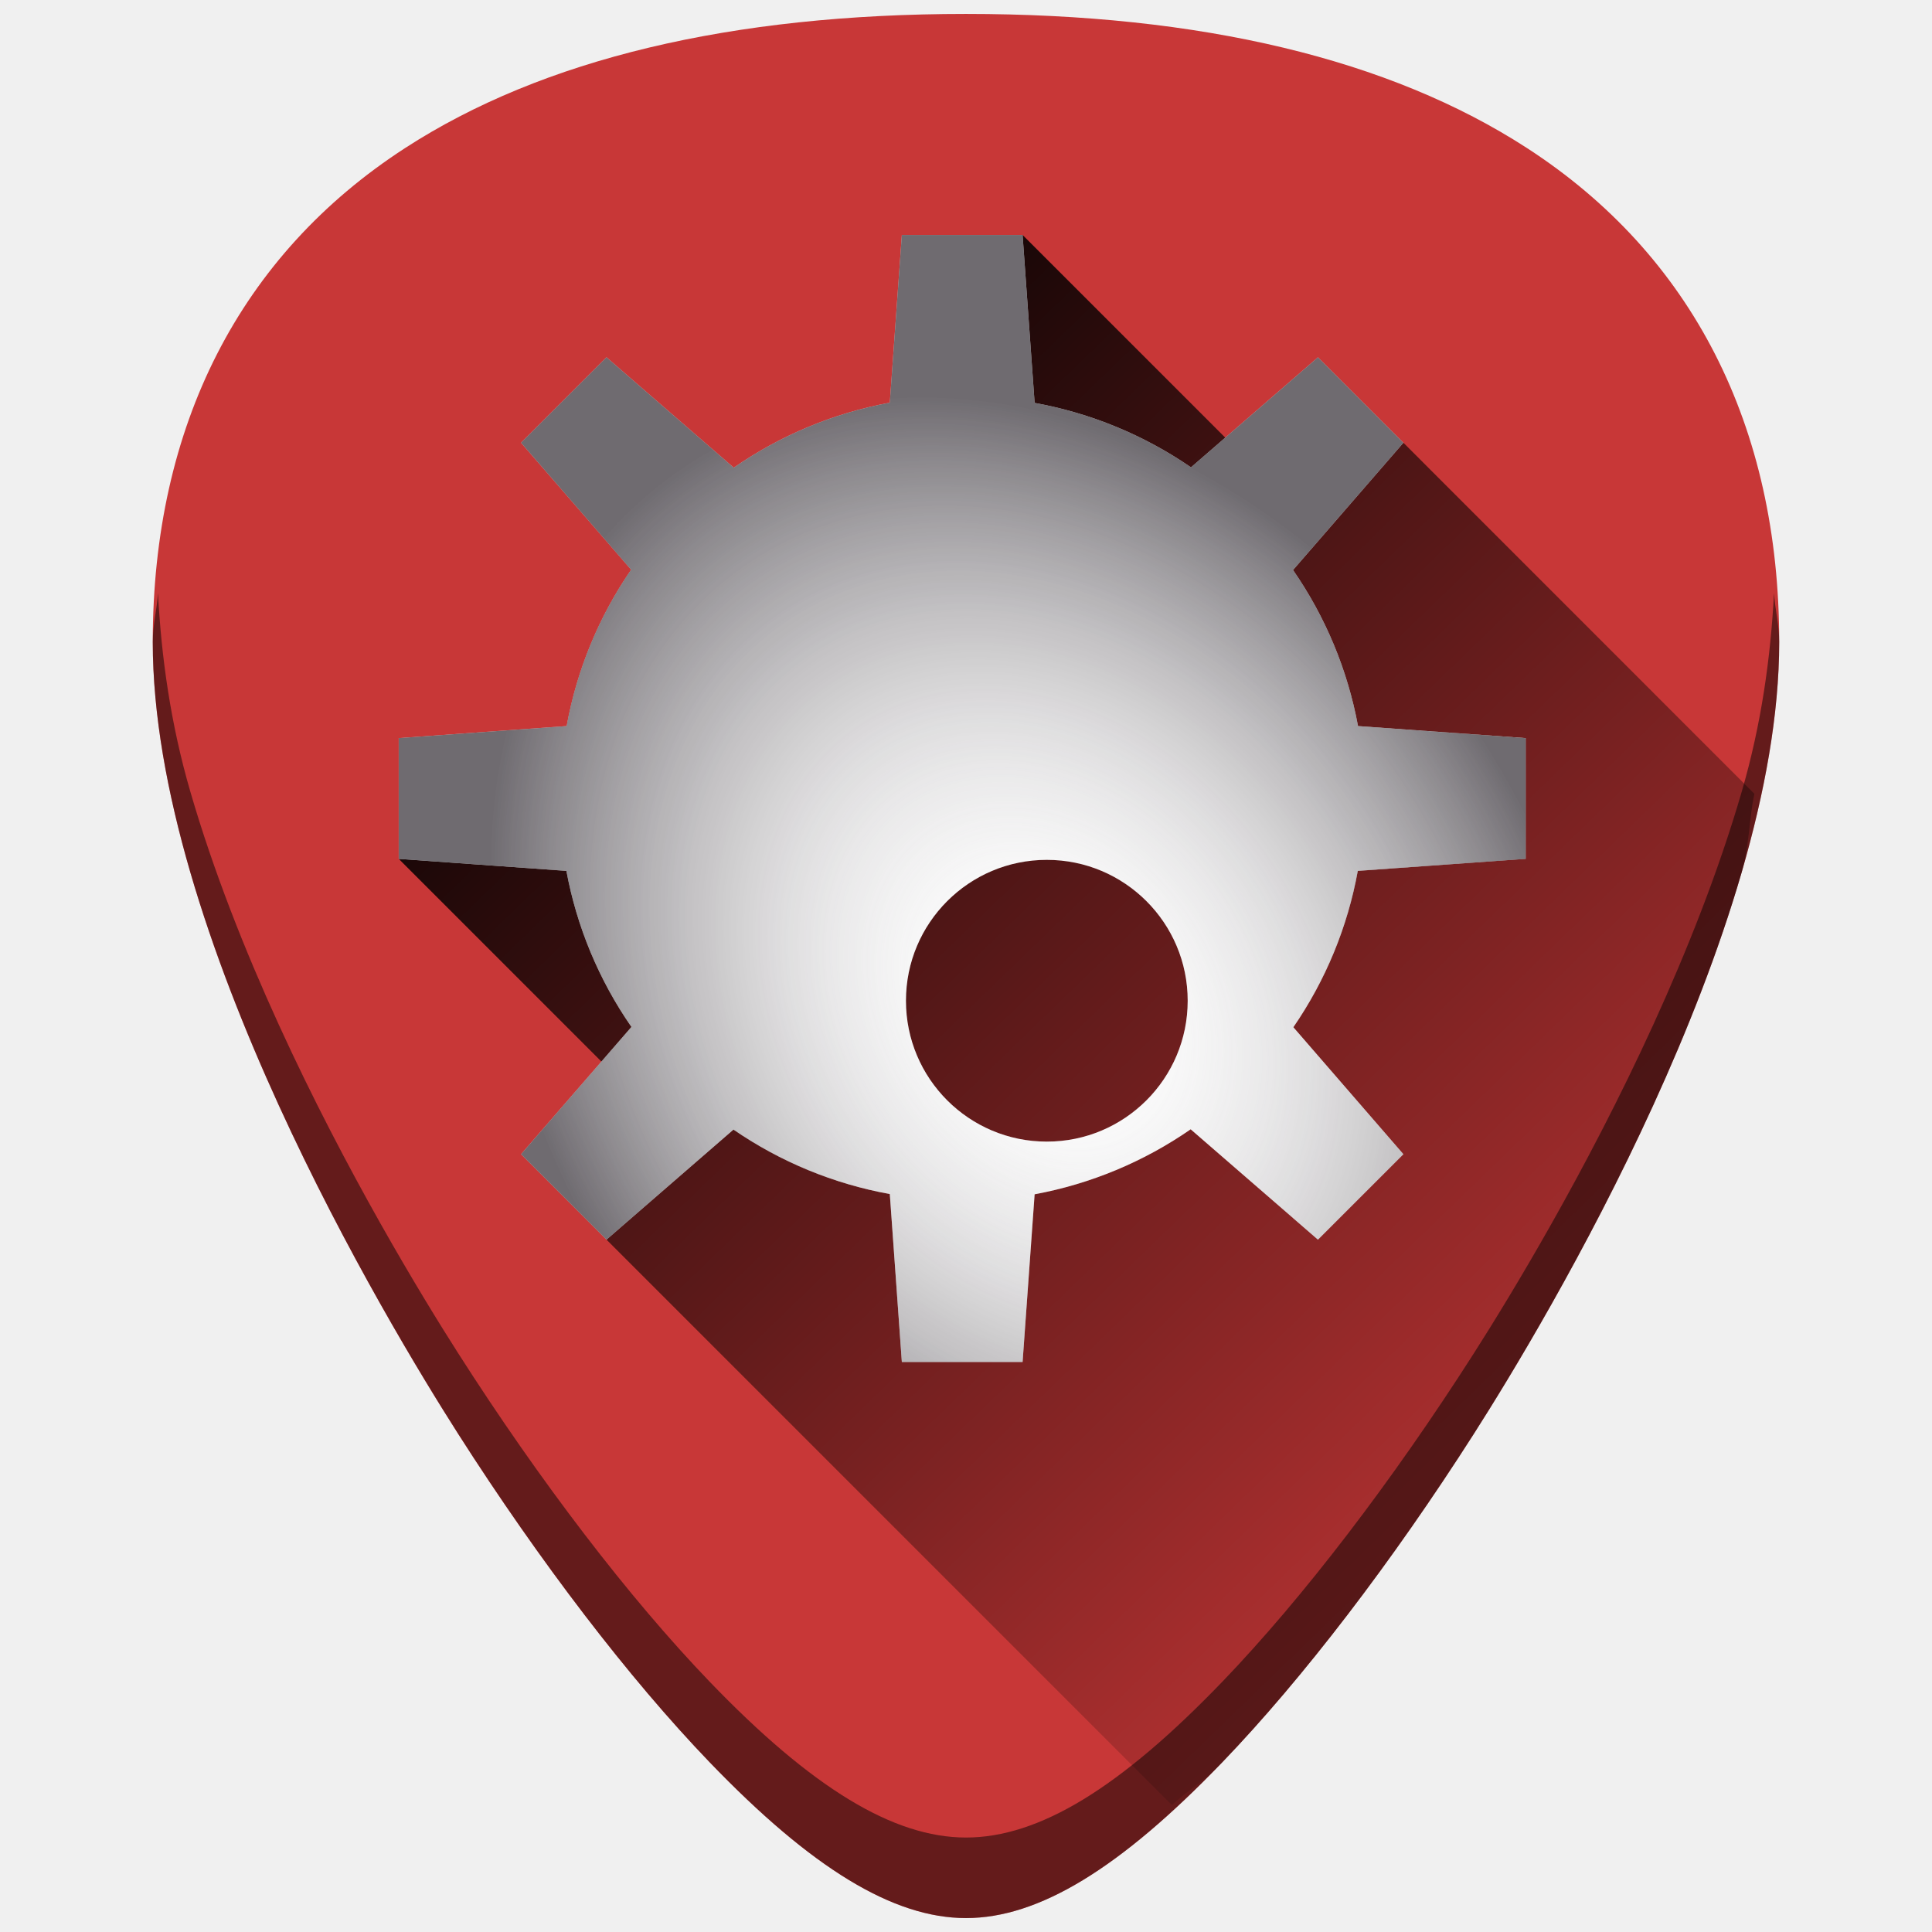
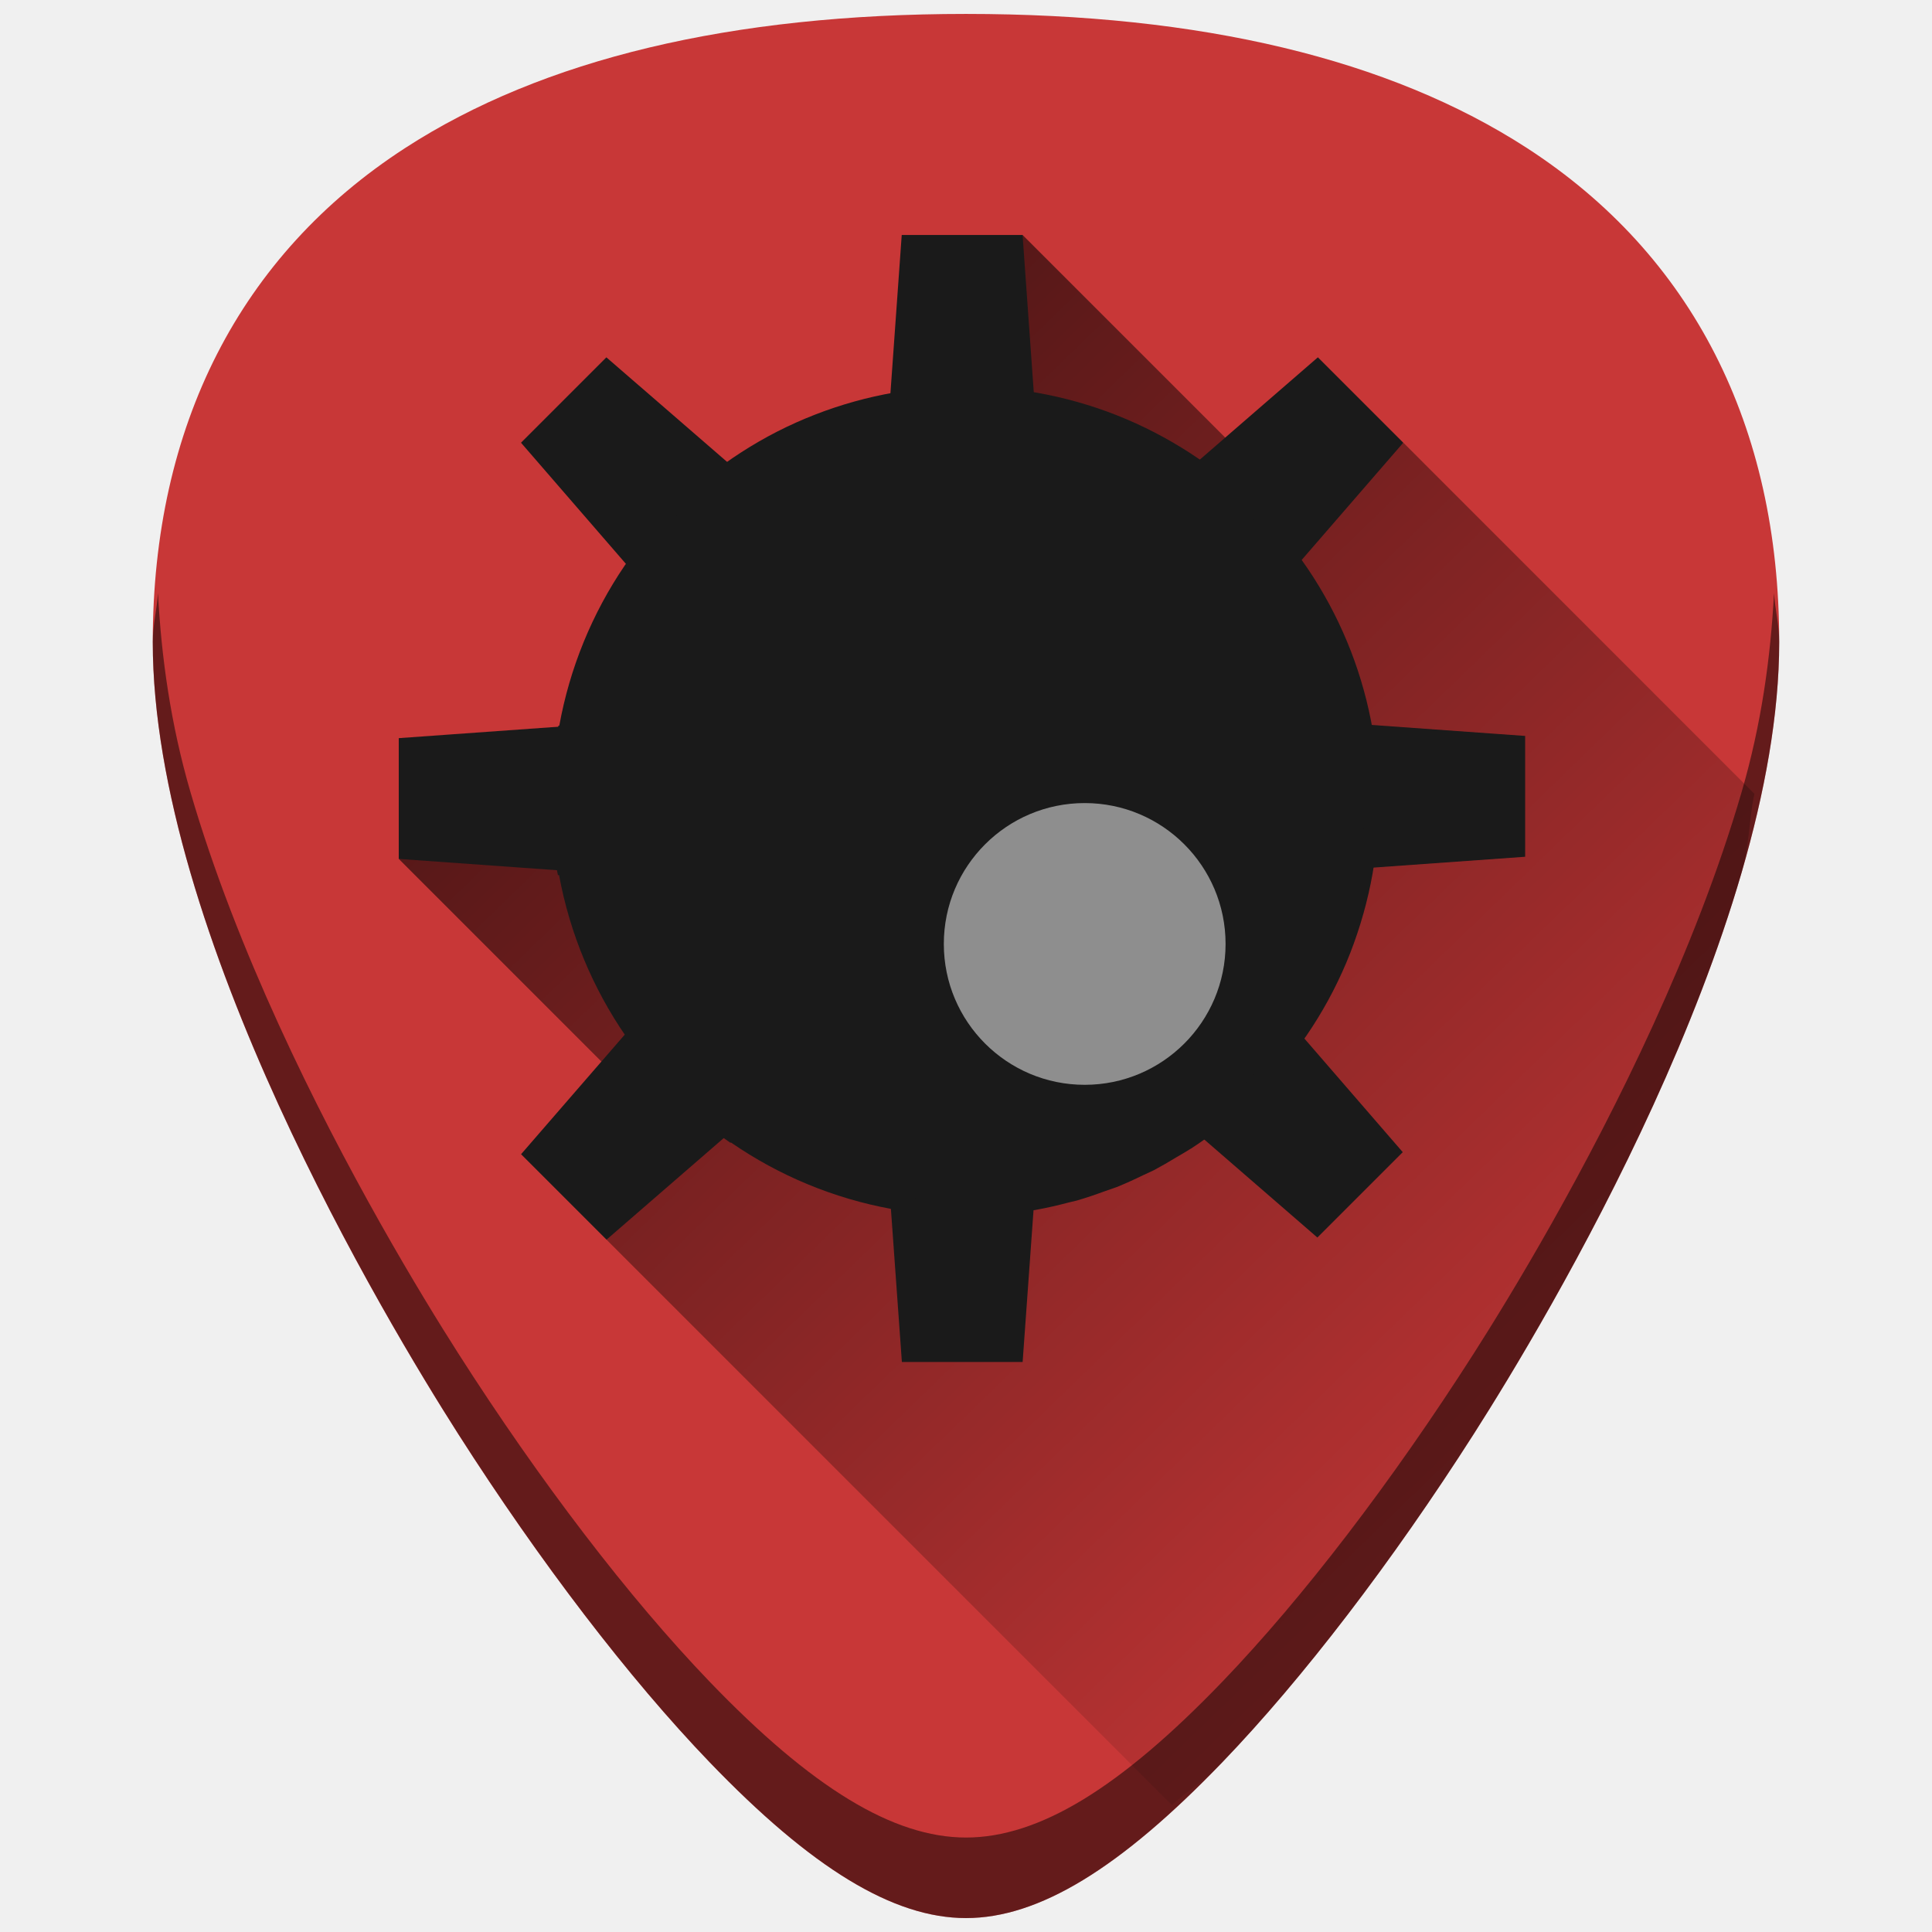
<svg xmlns="http://www.w3.org/2000/svg" xmlns:xlink="http://www.w3.org/1999/xlink" version="1.1" id="Capa_1" x="0px" y="0px" viewBox="0 0 48 48" xml:space="preserve" width="48" height="48">
  <defs id="defs39">
    <linearGradient id="linearGradient894">
      <stop style="stop-color:#000000;stop-opacity:1;" offset="0" id="stop890" />
      <stop style="stop-color:#000000;stop-opacity:0;" offset="1" id="stop892" />
    </linearGradient>
-     <linearGradient id="linearGradient876">
-       <stop style="stop-color:#ffffff;stop-opacity:0.004" offset="0" id="stop872" />
-       <stop style="stop-color:#221c24;stop-opacity:1" offset="1" id="stop874" />
-     </linearGradient>
-     <radialGradient xlink:href="#linearGradient876" id="radialGradient878" cx="26.234" cy="25.203" fx="26.234" fy="25.203" r="14" gradientUnits="userSpaceOnUse" gradientTransform="matrix(0.7447116,-0.5127797,0.6571988,0.9544518,-10.02913,14.41218)" />
    <linearGradient xlink:href="#linearGradient894" id="linearGradient916" gradientUnits="userSpaceOnUse" x1="13.671" y1="9.816" x2="42.098" y2="39.181" />
  </defs>
  <g id="g6" transform="translate(0,-464)">
</g>
  <g id="g8" transform="translate(0,-464)">
</g>
  <g id="g10" transform="translate(0,-464)">
</g>
  <g id="g12" transform="translate(0,-464)">
</g>
  <g id="g14" transform="translate(0,-464)">
</g>
  <g id="g16" transform="translate(0,-464)">
</g>
  <g id="g18" transform="translate(0,-464)">
</g>
  <g id="g20" transform="translate(0,-464)">
</g>
  <g id="g22" transform="translate(0,-464)">
</g>
  <g id="g24" transform="translate(0,-464)">
</g>
  <g id="g26" transform="translate(0,-464)">
</g>
  <g id="g28" transform="translate(0,-464)">
</g>
  <g id="g30" transform="translate(0,-464)">
</g>
  <g id="g32" transform="translate(0,-464)">
</g>
  <g id="g34" transform="translate(0,-464)">
</g>
-   <g id="g929">
+   <g id="g1009">
    <path id="path846" d="m 24.001,0.346 c -5.833,0 -10.522,1.12 -13.936,3.332 -4.101,2.657 -6.27,6.902 -6.27,12.271 0,7.227 5.806,16.885 7.586,19.674 2.032,3.183 4.25,6.08 6.246,8.156 2.542,2.644 4.568,3.875 6.373,3.875 1.805,0 3.829,-1.231 6.371,-3.875 1.996,-2.076 4.214,-4.973 6.246,-8.156 C 38.398,32.835 44.204,23.176 44.204,15.949 44.204,10.579 42.038,6.335 37.937,3.678 34.523,1.466 29.834,0.346 24.001,0.346 Z" style="fill:#c83737;stroke-width:0.092" />
-     <path id="path888" d="m 29.113,44.844 c 0.429,-0.388 0.796,-0.584 1.258,-1.064 1.996,-2.076 4.214,-4.973 6.246,-8.156 0.89,-1.394 2.787,-4.505 4.461,-8.172 0.837,-1.833 1.619,-3.806 2.191,-5.771 0.196,-0.672 0.178,-1.295 0.318,-1.959 L 34.867,11 32.043,12.475 25.406,5.838 20.33,20.33 9.906,21.338 l 6.684,6.684 -1.521,2.777 z" style="fill:url(#linearGradient916);fill-opacity:1;stroke:none;stroke-width:1px;stroke-linecap:butt;stroke-linejoin:miter;stroke-opacity:1" />
-     <path id="path844" d="M 22.406 5.838 L 22.107 10.004 A 10 10 0 0 0 18.23 11.619 L 15.068 8.877 L 12.945 11 L 15.68 14.154 A 10 10 0 0 0 14.078 18.039 L 9.906 18.338 L 9.906 21.338 L 14.072 21.637 A 10 10 0 0 0 15.688 25.514 L 12.945 28.676 L 15.068 30.799 L 18.223 28.064 A 10 10 0 0 0 22.107 29.666 L 22.406 33.838 L 25.406 33.838 L 25.705 29.672 A 10 10 0 0 0 29.582 28.057 L 32.744 30.799 L 34.867 28.676 L 32.133 25.521 A 10 10 0 0 0 33.734 21.637 L 37.906 21.338 L 37.906 18.338 L 33.74 18.039 A 10 10 0 0 0 32.125 14.162 L 34.867 11 L 32.744 8.877 L 29.59 11.611 A 10 10 0 0 0 25.705 10.01 L 25.406 5.838 L 22.406 5.838 z M 26.008 21.363 A 3.5 3.5 0 0 1 29.508 24.863 A 3.5 3.5 0 0 1 26.008 28.363 A 3.5 3.5 0 0 1 22.508 24.863 A 3.5 3.5 0 0 1 26.008 21.363 z " style="fill:#ffffff;stroke-width:0.092" />
-     <path id="path844-3" d="m 22.406,5.838 -0.299,4.166 a 10,10 0 0 0 -3.877,1.615 L 15.068,8.877 12.945,11 l 2.734,3.154 a 10,10 0 0 0 -1.602,3.885 L 9.906,18.338 v 3 l 4.166,0.299 a 10,10 0 0 0 1.615,3.877 l -2.742,3.162 2.123,2.123 3.154,-2.734 a 10,10 0 0 0 3.885,1.602 l 0.299,4.172 h 3 l 0.299,-4.166 a 10,10 0 0 0 3.877,-1.615 l 3.162,2.742 2.123,-2.123 -2.734,-3.154 a 10,10 0 0 0 1.602,-3.885 l 4.172,-0.299 v -3 L 33.74,18.039 A 10,10 0 0 0 32.125,14.162 L 34.867,11 32.744,8.877 29.59,11.611 A 10,10 0 0 0 25.705,10.01 L 25.406,5.838 Z m 3.602,15.525 a 3.5,3.5 0 0 1 3.5,3.5 3.5,3.5 0 0 1 -3.5,3.5 3.5,3.5 0 0 1 -3.5,-3.5 3.5,3.5 0 0 1 3.5,-3.5 z" style="fill:url(#radialGradient878);stroke-width:0.092;fill-opacity:1;opacity:0.65" />
+     <path id="path888" d="m 29.113,44.844 c 0.429,-0.388 0.796,-0.584 1.258,-1.064 1.996,-2.076 4.214,-4.973 6.246,-8.156 0.89,-1.394 2.787,-4.505 4.461,-8.172 0.837,-1.833 1.619,-3.806 2.191,-5.771 0.196,-0.672 0.178,-1.295 0.318,-1.959 L 34.867,11 32.043,12.475 25.406,5.838 20.33,20.33 9.906,21.338 l 6.684,6.684 -1.521,2.777 z" style="opacity:0.65;fill:url(#linearGradient916);fill-opacity:1;stroke:none;stroke-width:1px;stroke-linecap:butt;stroke-linejoin:miter;stroke-opacity:1" />
+     <path id="path862" d="m 29.582,28.542 a 10.282,10.306 0 0 0 0.785,-0.563 10.282,10.306 0 0 0 0.773,-0.68 10.282,10.306 0 0 0 0.701,-0.755 10.282,10.306 0 0 0 0.621,-0.819 10.282,10.306 0 0 0 0.538,-0.878 10.282,10.306 0 0 0 0.448,-0.928 10.282,10.306 0 0 0 0.351,-0.968 10.282,10.306 0 0 0 0.255,-0.997 10.282,10.306 0 0 0 0.153,-1.019 10.282,10.306 0 0 0 0.052,-1.029 10.282,10.306 0 0 0 -0.026,-0.73 10.282,10.306 0 0 0 -0.125,-1.021 10.282,10.306 0 0 0 -0.225,-1.007 10.282,10.306 0 0 0 -0.323,-0.977 10.282,10.306 0 0 0 -0.42,-0.94 10.282,10.306 0 0 0 -0.512,-0.894 10.282,10.306 0 0 0 -0.598,-0.837 10.282,10.306 0 0 0 -0.677,-0.775 10.282,10.306 0 0 0 -0.753,-0.702 10.282,10.306 0 0 0 -0.817,-0.623 10.282,10.306 0 0 0 -0.878,-0.539 10.282,10.306 0 0 0 -0.924,-0.448 10.282,10.306 0 0 0 -0.966,-0.353 10.282,10.306 0 0 0 -0.996,-0.254 10.282,10.306 0 0 0 -1.016,-0.155 10.282,10.306 0 0 0 -1.026,-0.05 10.282,10.306 0 0 0 -0.727,0.026 10.282,10.306 0 0 0 -1.02,0.123 10.282,10.306 0 0 0 -1.004,0.226 10.282,10.306 0 0 0 -0.976,0.325 10.282,10.306 0 0 0 -0.938,0.42 10.282,10.306 0 0 0 -0.892,0.514 10.282,10.306 0 0 0 -0.835,0.599 10.282,10.306 0 0 0 -0.771,0.678 10.282,10.306 0 0 0 -0.701,0.755 10.282,10.306 0 0 0 -0.588,0.777 10.282,10.33 0 0 0 -1.629,3.983 l -0.022,0.002 a 10.282,10.306 0 0 0 -0.129,0.849 10.282,10.306 0 0 0 -0.05,1.029 10.282,10.306 0 0 0 0.026,0.728 10.282,10.306 0 0 0 0.123,1.023 10.282,10.306 0 0 0 0.018,0.083 l 0.028,0.002 a 10.282,10.33 0 0 0 1.661,4.005 l -0.018,0.02 a 10.282,10.306 0 0 0 0.39,0.545 10.282,10.306 0 0 0 0.679,0.773 10.282,10.306 0 0 0 0.751,0.702 10.282,10.306 0 0 0 0.795,0.605 l 0.01,-0.01 a 10.282,10.33 0 0 0 3.994,1.654 v 0.002 a 10.282,10.306 0 0 0 0.799,0.121 10.282,10.306 0 0 0 1.026,0.052 10.282,10.306 0 0 0 0.727,-0.026 10.282,10.306 0 0 0 1.02,-0.125 10.282,10.306 0 0 0 0.821,-0.184 10.282,10.33 0 0 0 0.209,-0.05 10.282,10.306 0 0 0 0.673,-0.224 10.282,10.33 0 0 0 0.319,-0.111 10.282,10.306 0 0 0 0.643,-0.289 10.282,10.33 0 0 0 0.281,-0.131 10.282,10.306 0 0 0 0.552,-0.317 10.282,10.33 0 0 0 0.359,-0.214 z" style="fill:#1a1a1a;fill-opacity:1;stroke-width:0.095" />
+     <path id="path844-3" d="m 26.949,19.952 a 3.5,3.5 0 0 1 3.5,3.5 3.5,3.5 0 0 1 -3.5,3.5 3.5,3.5 0 0 1 -3.5,-3.5 3.5,3.5 0 0 1 3.5,-3.5 z" style="opacity:0.65;fill:#cccccc;fill-opacity:1;stroke-width:0.092" />
    <path id="path879" d="m 3.925,14.736 c -0.027,0.413 -0.129,0.785 -0.129,1.213 0,7.227 5.808,16.885 7.588,19.674 2.032,3.183 4.248,6.08 6.244,8.156 2.542,2.644 4.568,3.875 6.373,3.875 1.805,0 3.829,-1.231 6.371,-3.875 1.996,-2.076 4.214,-4.973 6.246,-8.156 C 38.398,32.835 44.204,23.176 44.204,15.949 c 7e-6,-0.428 -0.102,-0.8 -0.129,-1.213 -0.084,1.592 -0.311,3.248 -0.805,4.943 -0.572,1.965 -1.354,3.938 -2.191,5.771 -1.674,3.667 -3.571,6.778 -4.461,8.172 -2.032,3.183 -4.25,6.08 -6.246,8.156 -1.271,1.322 -2.412,2.291 -3.461,2.93 -1.049,0.638 -2.008,0.945 -2.91,0.945 -0.902,0 -1.858,-0.307 -2.908,-0.945 -1.05,-0.638 -2.194,-1.608 -3.465,-2.93 -1.996,-2.076 -4.212,-4.973 -6.244,-8.156 -0.89,-1.394 -2.787,-4.505 -4.461,-8.172 -0.837,-1.833 -1.619,-3.806 -2.191,-5.771 -0.494,-1.695 -0.723,-3.351 -0.807,-4.943 z" style="opacity:0.5;fill:#000000;stroke-width:0.092" />
+     <g transform="translate(-40)" style="fill:#1a1a1a" id="g934">
+       <path style="fill:#1a1a1a;stroke-width:0.092" d="m 54.045,21.635 a 10,9.976 0 0 1 -0.018,-0.08 10,9.976 0 0 1 -0.119,-0.99 10,9.976 0 0 1 -0.025,-0.705 10,9.976 0 0 1 0.049,-0.996 10,9.976 0 0 1 0.125,-0.822 l -4.15,0.297 v 3 z" id="path868" />
+       <path style="fill:#1a1a1a;stroke-width:0.092" d="m 58.213,28.074 a 10,9.976 0 0 1 -0.773,-0.586 10,9.976 0 0 1 -0.73,-0.68 10,9.976 0 0 1 -0.66,-0.748 10,9.976 0 0 1 -0.379,-0.527 l -2.725,3.143 2.123,2.123 z" id="path866" />
+       <path style="fill:#1a1a1a;stroke-width:0.092" d="m 66.381,29.512 a 10,9.976 0 0 1 -0.799,0.178 10,9.976 0 0 1 -0.992,0.121 10,9.976 0 0 1 -0.707,0.025 10,9.976 0 0 1 -0.998,-0.051 10,9.976 0 0 1 -0.777,-0.117 l 0.299,4.17 h 3 l 0.299,-4.166 a 10,10 0 0 0 0.676,-0.16 z" id="path864" />
+       <g style="fill:#1a1a1a" id="g896" transform="rotate(135,63.90566,19.83758)">
+         <path id="path868-3" d="m 54.045,21.635 a 10,9.976 0 0 1 -0.018,-0.08 10,9.976 0 0 1 -0.119,-0.99 10,9.976 0 0 1 -0.025,-0.705 10,9.976 0 0 1 0.049,-0.996 10,9.976 0 0 1 0.125,-0.822 l -4.15,0.297 v 3 z" style="fill:#1a1a1a;stroke-width:0.092" />
+         <path id="path866-6" d="m 58.213,28.074 a 10,9.976 0 0 1 -0.773,-0.586 10,9.976 0 0 1 -0.73,-0.68 10,9.976 0 0 1 -0.66,-0.748 10,9.976 0 0 1 -0.379,-0.527 l -2.725,3.143 2.123,2.123 z" style="fill:#1a1a1a;stroke-width:0.092" />
+         <path id="path864-7" d="m 66.381,29.512 a 10,9.976 0 0 1 -0.799,0.178 10,9.976 0 0 1 -0.992,0.121 10,9.976 0 0 1 -0.707,0.025 10,9.976 0 0 1 -0.998,-0.051 10,9.976 0 0 1 -0.777,-0.117 l 0.299,4.17 h 3 l 0.299,-4.166 a 10,10 0 0 0 0.676,-0.16 z" style="fill:#1a1a1a;stroke-width:0.092" />
+       </g>
+       <path style="fill:#1a1a1a;stroke-width:0.092" d="m 72.135,25.488 a 10,9.976 45 0 1 -0.044,0.069 10,9.976 45 0 1 -0.616,0.784 10,9.976 45 0 1 -0.481,0.517 10,9.976 45 0 1 -0.739,0.67 10,9.976 45 0 1 -0.67,0.493 l 3.145,2.725 2.121,-2.121 z" id="path868-3-3" />
+       <path style="fill:#1a1a1a;stroke-width:0.092" d="m 73.741,17.987 a 10,9.976 45 0 1 0.133,0.961 10,9.976 45 0 1 0.036,0.997 10,9.976 45 0 1 -0.062,0.996 10,9.976 45 0 1 -0.105,0.641 l 4.149,-0.296 v -3.002 z" id="path866-6-5" />
+     </g>
  </g>
</svg>
